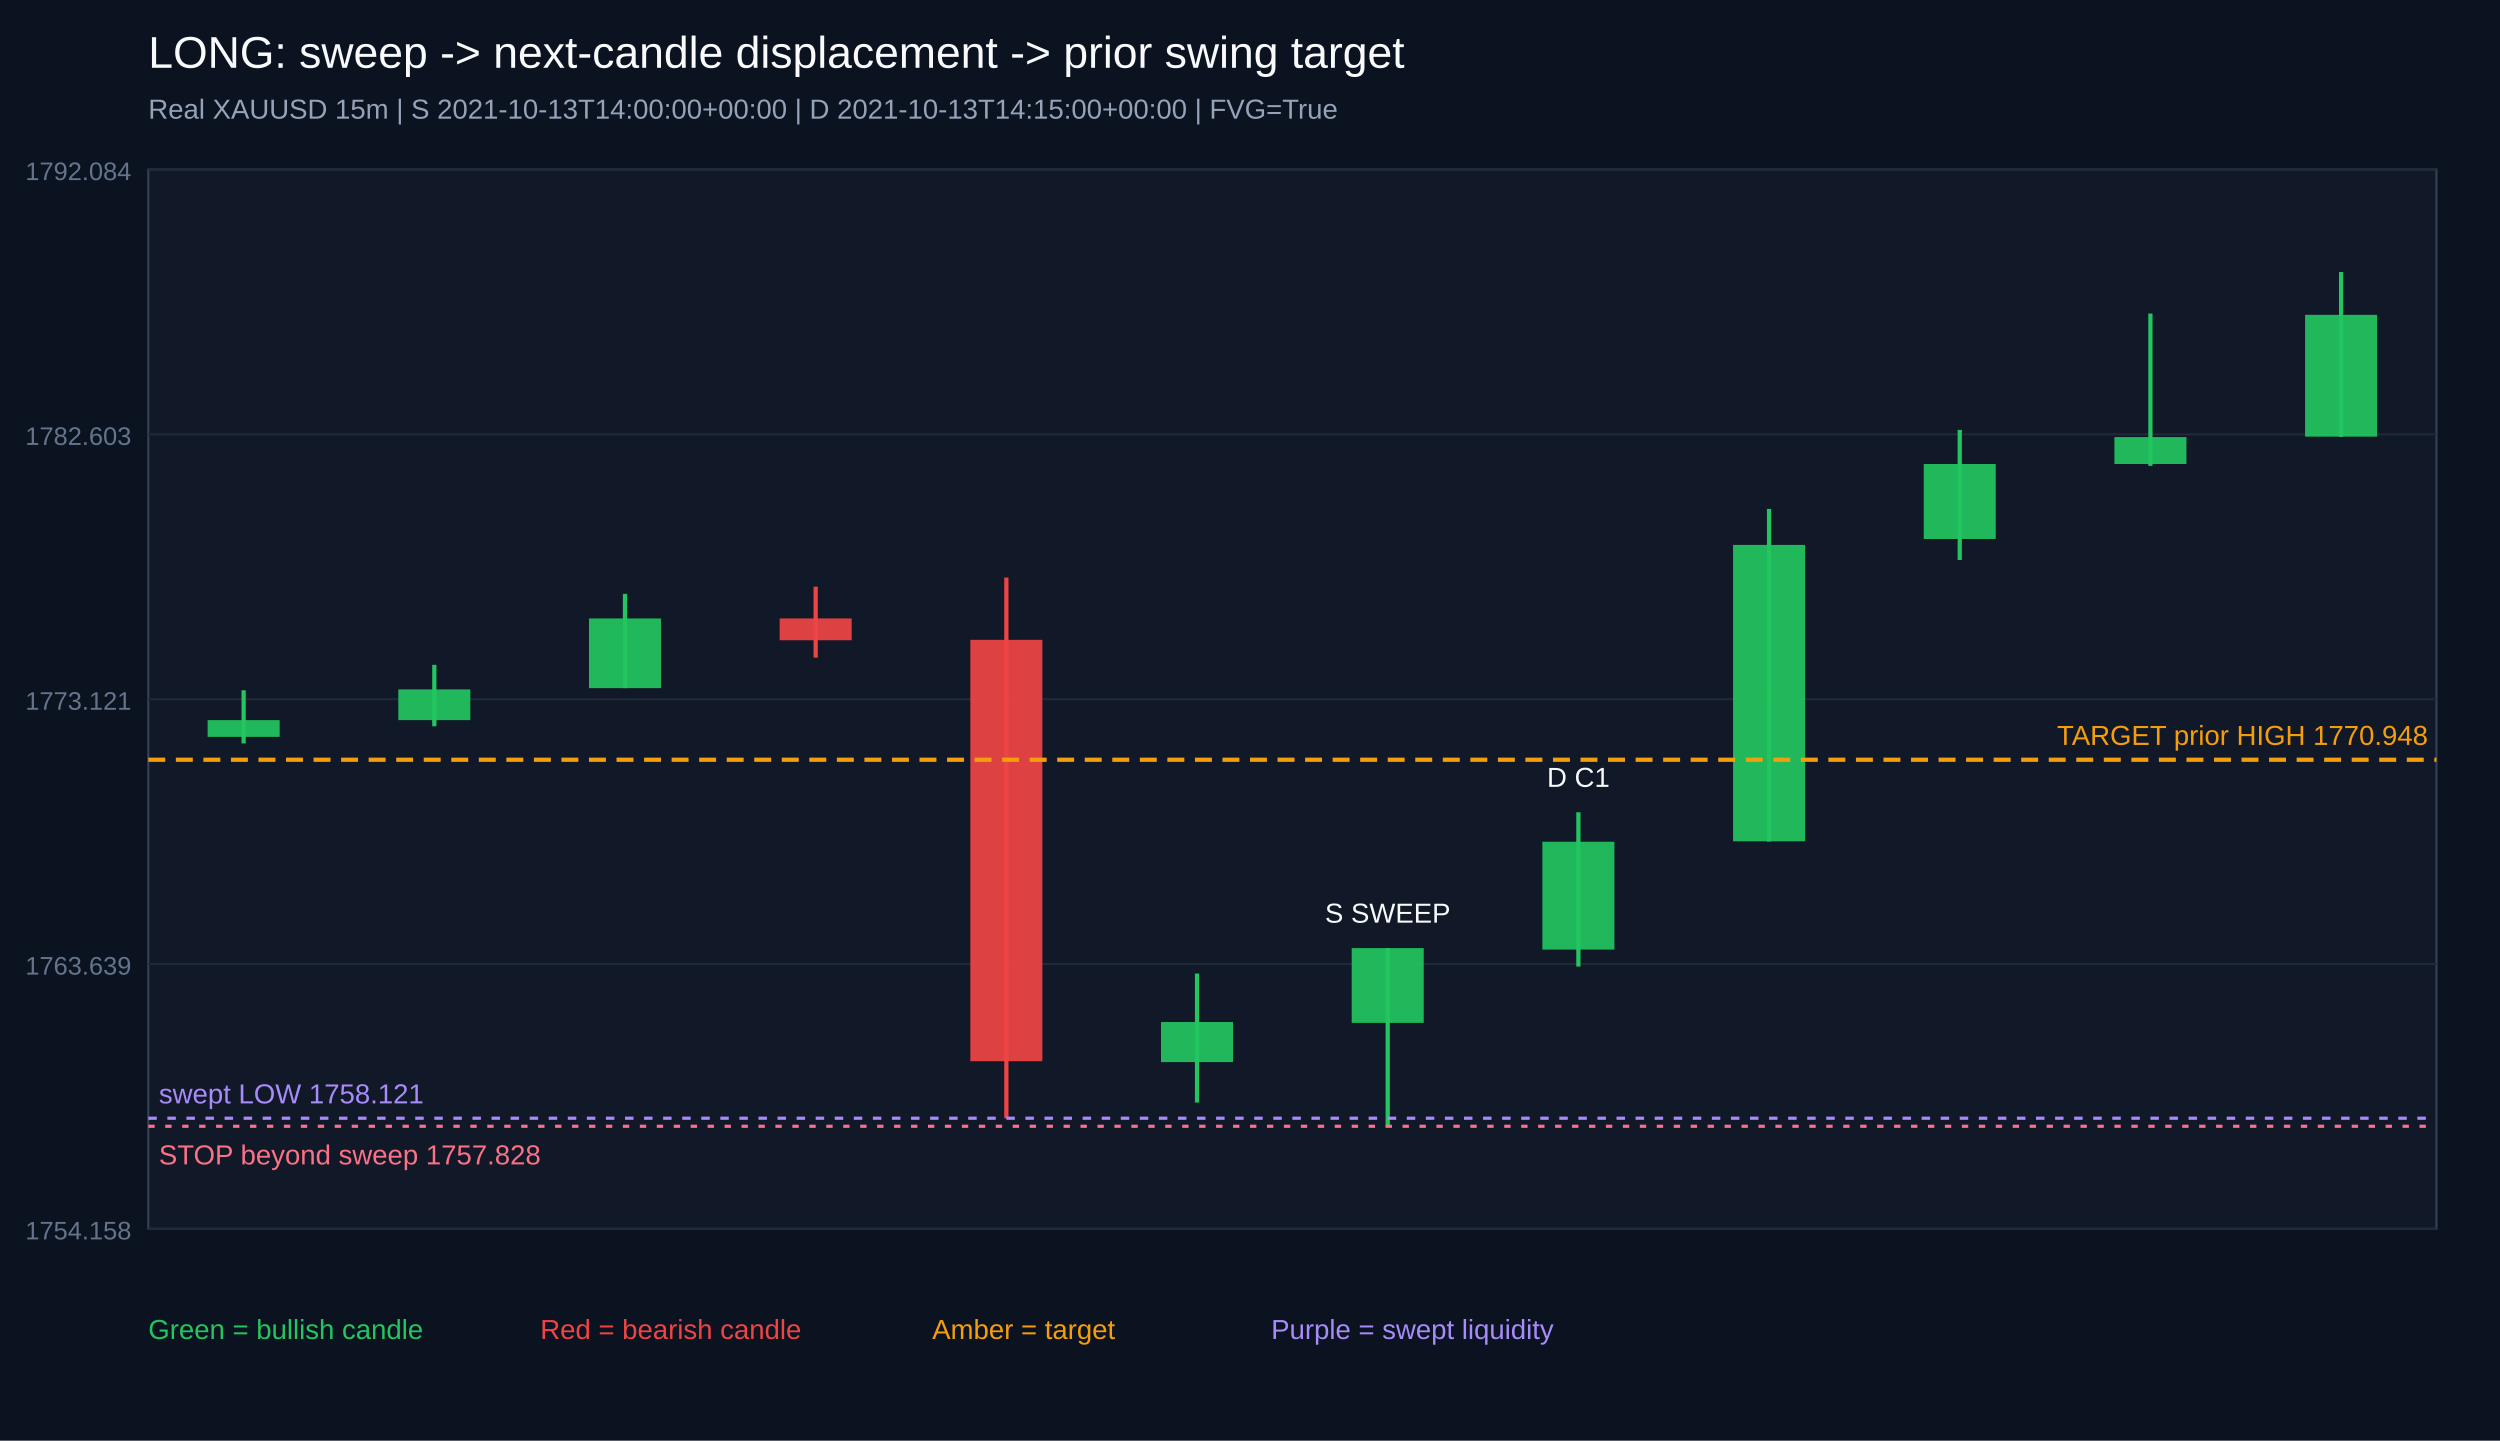
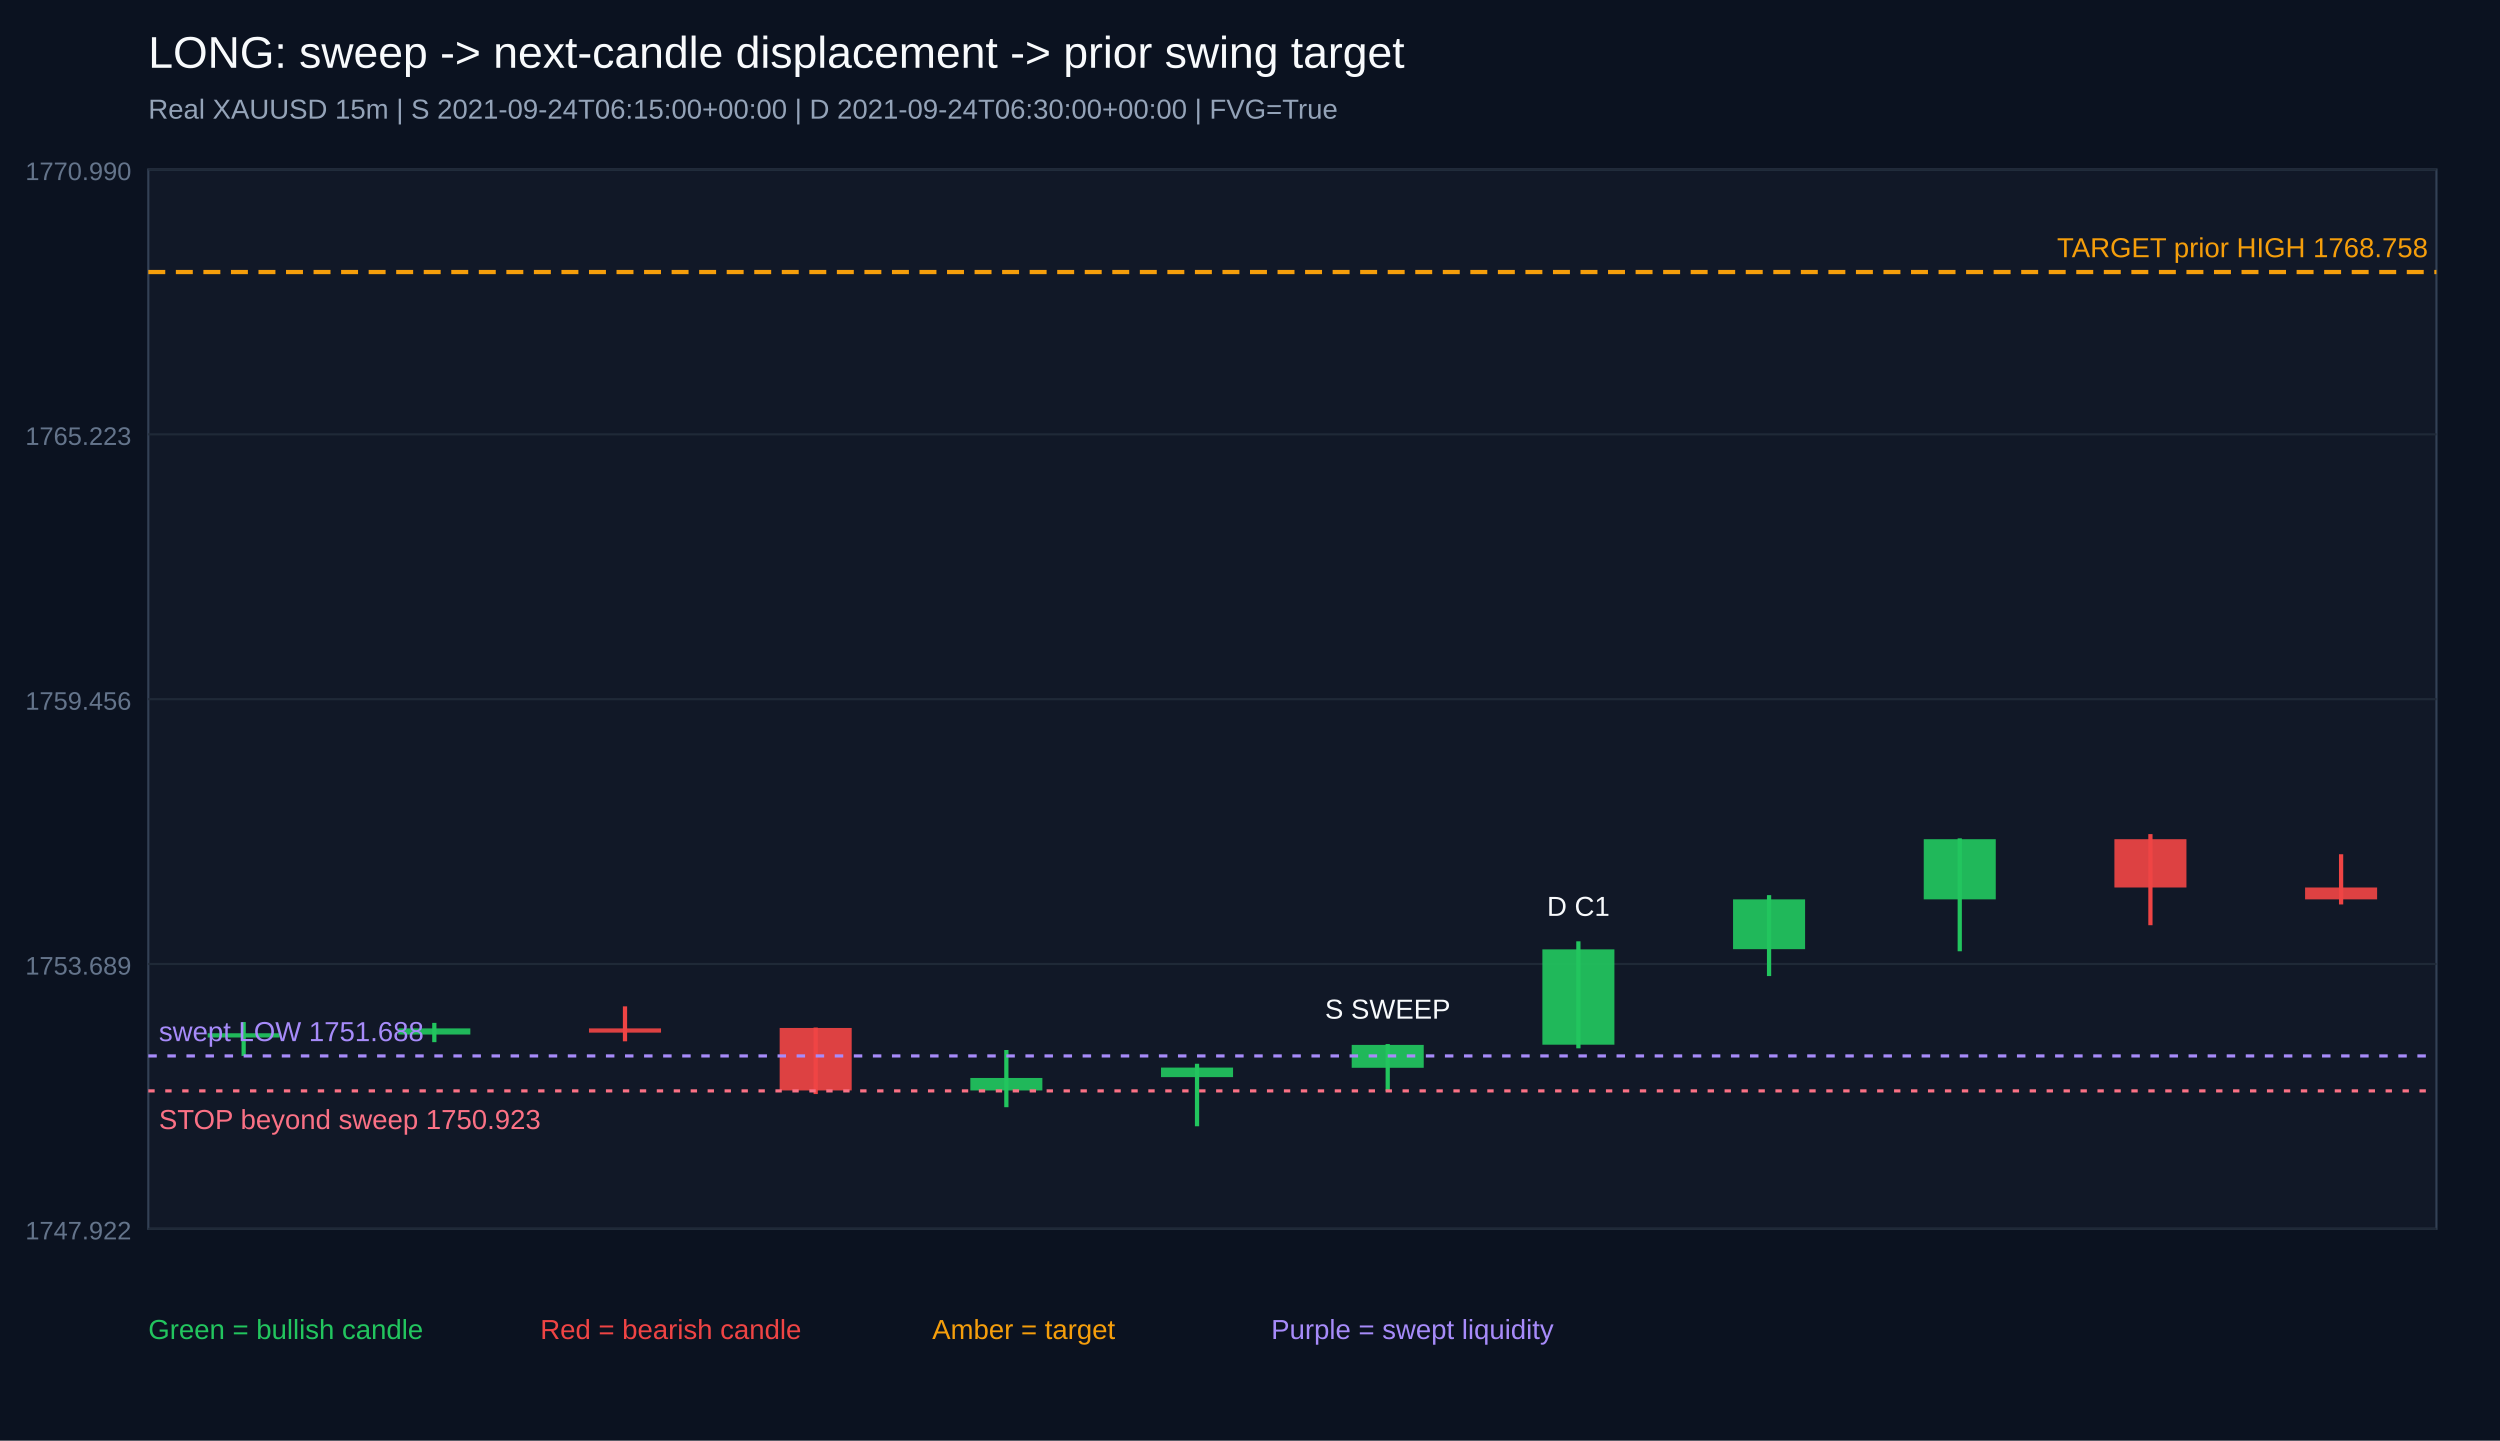
<svg xmlns="http://www.w3.org/2000/svg" width="1180" height="680" viewBox="0 0 1180 680">
  <rect width="100%" height="100%" fill="#0b1220" />
  <text x="70.0" y="32.0" fill="#f8fafc" font-size="21px" text-anchor="start" font-family="Arial, sans-serif">LONG: sweep -&gt; next-candle displacement -&gt; prior swing target</text>
-   <text x="70.0" y="56.0" fill="#94a3b8" font-size="13px" text-anchor="start" font-family="Arial, sans-serif">Real XAUUSD 15m | S 2021-10-13T14:00:00+00:00 | D 2021-10-13T14:15:00+00:00 | FVG=True</text>
+   <text x="70.0" y="56.0" fill="#94a3b8" font-size="13px" text-anchor="start" font-family="Arial, sans-serif">Real XAUUSD 15m | S 2021-09-24T06:15:00+00:00 | D 2021-09-24T06:30:00+00:00 | FVG=True</text>
  <rect x="70" y="80" width="1080" height="500" fill="#111827" stroke="#334155" />
  <line x1="70" y1="580.0" x2="1150" y2="580.0" stroke="#1f2937" />
-   <text x="62.0" y="585.0" fill="#64748b" font-size="12px" text-anchor="end" font-family="Arial, sans-serif">1754.158</text>
+   <text x="62.0" y="585.0" fill="#64748b" font-size="12px" text-anchor="end" font-family="Arial, sans-serif">1747.922</text>
  <line x1="70" y1="455.0" x2="1150" y2="455.0" stroke="#1f2937" />
-   <text x="62.0" y="460.0" fill="#64748b" font-size="12px" text-anchor="end" font-family="Arial, sans-serif">1763.639</text>
+   <text x="62.0" y="460.0" fill="#64748b" font-size="12px" text-anchor="end" font-family="Arial, sans-serif">1753.689</text>
  <line x1="70" y1="330.0" x2="1150" y2="330.0" stroke="#1f2937" />
-   <text x="62.0" y="335.0" fill="#64748b" font-size="12px" text-anchor="end" font-family="Arial, sans-serif">1773.121</text>
+   <text x="62.0" y="335.0" fill="#64748b" font-size="12px" text-anchor="end" font-family="Arial, sans-serif">1759.456</text>
  <line x1="70" y1="205.0" x2="1150" y2="205.0" stroke="#1f2937" />
-   <text x="62.0" y="210.0" fill="#64748b" font-size="12px" text-anchor="end" font-family="Arial, sans-serif">1782.603</text>
+   <text x="62.0" y="210.0" fill="#64748b" font-size="12px" text-anchor="end" font-family="Arial, sans-serif">1765.223</text>
  <line x1="70" y1="80.0" x2="1150" y2="80.0" stroke="#1f2937" />
-   <text x="62.0" y="85.0" fill="#64748b" font-size="12px" text-anchor="end" font-family="Arial, sans-serif">1792.084</text>
-   <line x1="115.0" y1="325.8" x2="115.0" y2="350.9" stroke="#22c55e" stroke-width="2" />
-   <rect x="98.0" y="339.9" width="34.0" height="7.9" fill="#22c55e" opacity="0.92" />
-   <line x1="205.0" y1="313.8" x2="205.0" y2="342.8" stroke="#22c55e" stroke-width="2" />
-   <rect x="188.0" y="325.4" width="34.0" height="14.5" fill="#22c55e" opacity="0.92" />
-   <line x1="295.0" y1="280.3" x2="295.0" y2="324.8" stroke="#22c55e" stroke-width="2" />
-   <rect x="278.0" y="291.9" width="34.0" height="32.9" fill="#22c55e" opacity="0.92" />
-   <line x1="385.0" y1="276.9" x2="385.0" y2="310.4" stroke="#ef4444" stroke-width="2" />
-   <rect x="368.0" y="291.9" width="34.0" height="10.3" fill="#ef4444" opacity="0.92" />
-   <line x1="475.0" y1="272.6" x2="475.0" y2="527.8" stroke="#ef4444" stroke-width="2" />
-   <rect x="458.0" y="302.0" width="34.0" height="198.9" fill="#ef4444" opacity="0.92" />
-   <line x1="565.0" y1="459.5" x2="565.0" y2="520.4" stroke="#22c55e" stroke-width="2" />
-   <rect x="548.0" y="482.4" width="34.0" height="18.9" fill="#22c55e" opacity="0.92" />
-   <line x1="655.0" y1="447.5" x2="655.0" y2="531.6" stroke="#22c55e" stroke-width="2" />
-   <rect x="638.0" y="447.5" width="34.0" height="35.3" fill="#22c55e" opacity="0.92" />
-   <text x="655.0" y="435.5" fill="#f8fafc" font-size="13px" text-anchor="middle" font-family="Arial, sans-serif">S SWEEP</text>
-   <line x1="745.0" y1="383.4" x2="745.0" y2="456.2" stroke="#22c55e" stroke-width="2" />
-   <rect x="728.0" y="397.3" width="34.0" height="50.9" fill="#22c55e" opacity="0.92" />
-   <text x="745.0" y="371.4" fill="#f8fafc" font-size="13px" text-anchor="middle" font-family="Arial, sans-serif">D C1</text>
-   <line x1="835.0" y1="240.2" x2="835.0" y2="397.2" stroke="#22c55e" stroke-width="2" />
-   <rect x="818.0" y="257.2" width="34.0" height="139.9" fill="#22c55e" opacity="0.92" />
-   <line x1="925.0" y1="202.9" x2="925.0" y2="264.3" stroke="#22c55e" stroke-width="2" />
-   <rect x="908.0" y="219.0" width="34.0" height="35.4" fill="#22c55e" opacity="0.92" />
-   <line x1="1015.0" y1="148.0" x2="1015.0" y2="219.9" stroke="#22c55e" stroke-width="2" />
-   <rect x="998.0" y="206.3" width="34.0" height="12.7" fill="#22c55e" opacity="0.92" />
-   <line x1="1105.0" y1="128.4" x2="1105.0" y2="206.2" stroke="#22c55e" stroke-width="2" />
-   <rect x="1088.0" y="148.6" width="34.0" height="57.5" fill="#22c55e" opacity="0.92" />
-   <line x1="70" y1="358.6" x2="1150" y2="358.6" stroke="#f59e0b" stroke-width="2" stroke-dasharray="8 5" />
-   <text x="1146.0" y="351.6" fill="#f59e0b" font-size="13px" text-anchor="end" font-family="Arial, sans-serif">TARGET prior HIGH 1770.948</text>
-   <line x1="70" y1="527.8" x2="1150" y2="527.8" stroke="#a78bfa" stroke-width="1.5" stroke-dasharray="4 5" />
-   <text x="75.0" y="520.8" fill="#a78bfa" font-size="13px" text-anchor="start" font-family="Arial, sans-serif">swept LOW 1758.121</text>
-   <line x1="70" y1="531.6" x2="1150" y2="531.6" stroke="#fb7185" stroke-width="1.5" stroke-dasharray="3 5" />
-   <text x="75.0" y="549.6" fill="#fb7185" font-size="13px" text-anchor="start" font-family="Arial, sans-serif">STOP beyond sweep 1757.828</text>
+   <text x="62.0" y="85.0" fill="#64748b" font-size="12px" text-anchor="end" font-family="Arial, sans-serif">1770.990</text>
+   <line x1="115.0" y1="482.4" x2="115.0" y2="498.4" stroke="#22c55e" stroke-width="2" />
+   <rect x="98.0" y="487.7" width="34.0" height="2.0" fill="#22c55e" opacity="0.92" />
+   <line x1="205.0" y1="482.8" x2="205.0" y2="491.9" stroke="#22c55e" stroke-width="2" />
+   <rect x="188.0" y="485.4" width="34.0" height="2.9" fill="#22c55e" opacity="0.92" />
+   <line x1="295.0" y1="475.0" x2="295.0" y2="491.5" stroke="#ef4444" stroke-width="2" />
+   <rect x="278.0" y="485.4" width="34.0" height="2.0" fill="#ef4444" opacity="0.92" />
+   <line x1="385.0" y1="485.0" x2="385.0" y2="516.4" stroke="#ef4444" stroke-width="2" />
+   <rect x="368.0" y="485.2" width="34.0" height="29.5" fill="#ef4444" opacity="0.92" />
+   <line x1="475.0" y1="495.6" x2="475.0" y2="522.6" stroke="#22c55e" stroke-width="2" />
+   <rect x="458.0" y="508.8" width="34.0" height="5.9" fill="#22c55e" opacity="0.92" />
+   <line x1="565.0" y1="502.1" x2="565.0" y2="531.6" stroke="#22c55e" stroke-width="2" />
+   <rect x="548.0" y="503.9" width="34.0" height="4.5" fill="#22c55e" opacity="0.92" />
+   <line x1="655.0" y1="492.8" x2="655.0" y2="514.9" stroke="#22c55e" stroke-width="2" />
+   <rect x="638.0" y="493.2" width="34.0" height="10.8" fill="#22c55e" opacity="0.92" />
+   <text x="655.0" y="480.8" fill="#f8fafc" font-size="13px" text-anchor="middle" font-family="Arial, sans-serif">S SWEEP</text>
+   <line x1="745.0" y1="444.3" x2="745.0" y2="494.8" stroke="#22c55e" stroke-width="2" />
+   <rect x="728.0" y="448.1" width="34.0" height="45.0" fill="#22c55e" opacity="0.92" />
+   <text x="745.0" y="432.3" fill="#f8fafc" font-size="13px" text-anchor="middle" font-family="Arial, sans-serif">D C1</text>
+   <line x1="835.0" y1="422.5" x2="835.0" y2="460.7" stroke="#22c55e" stroke-width="2" />
+   <rect x="818.0" y="424.5" width="34.0" height="23.5" fill="#22c55e" opacity="0.92" />
+   <line x1="925.0" y1="395.7" x2="925.0" y2="449.0" stroke="#22c55e" stroke-width="2" />
+   <rect x="908.0" y="396.1" width="34.0" height="28.4" fill="#22c55e" opacity="0.92" />
+   <line x1="1015.0" y1="393.7" x2="1015.0" y2="436.7" stroke="#ef4444" stroke-width="2" />
+   <rect x="998.0" y="396.1" width="34.0" height="22.8" fill="#ef4444" opacity="0.92" />
+   <line x1="1105.0" y1="403.2" x2="1105.0" y2="426.9" stroke="#ef4444" stroke-width="2" />
+   <rect x="1088.0" y="418.9" width="34.0" height="5.6" fill="#ef4444" opacity="0.92" />
+   <line x1="70" y1="128.4" x2="1150" y2="128.4" stroke="#f59e0b" stroke-width="2" stroke-dasharray="8 5" />
+   <text x="1146.0" y="121.4" fill="#f59e0b" font-size="13px" text-anchor="end" font-family="Arial, sans-serif">TARGET prior HIGH 1768.758</text>
+   <line x1="70" y1="498.4" x2="1150" y2="498.4" stroke="#a78bfa" stroke-width="1.5" stroke-dasharray="4 5" />
+   <text x="75.0" y="491.4" fill="#a78bfa" font-size="13px" text-anchor="start" font-family="Arial, sans-serif">swept LOW 1751.688</text>
+   <line x1="70" y1="514.9" x2="1150" y2="514.9" stroke="#fb7185" stroke-width="1.5" stroke-dasharray="3 5" />
+   <text x="75.0" y="532.9" fill="#fb7185" font-size="13px" text-anchor="start" font-family="Arial, sans-serif">STOP beyond sweep 1750.923</text>
  <text x="70.0" y="632.0" fill="#22c55e" font-size="13px" text-anchor="start" font-family="Arial, sans-serif">Green = bullish candle</text>
  <text x="255.0" y="632.0" fill="#ef4444" font-size="13px" text-anchor="start" font-family="Arial, sans-serif">Red = bearish candle</text>
  <text x="440.0" y="632.0" fill="#f59e0b" font-size="13px" text-anchor="start" font-family="Arial, sans-serif">Amber = target</text>
  <text x="600.0" y="632.0" fill="#a78bfa" font-size="13px" text-anchor="start" font-family="Arial, sans-serif">Purple = swept liquidity</text>
</svg>
